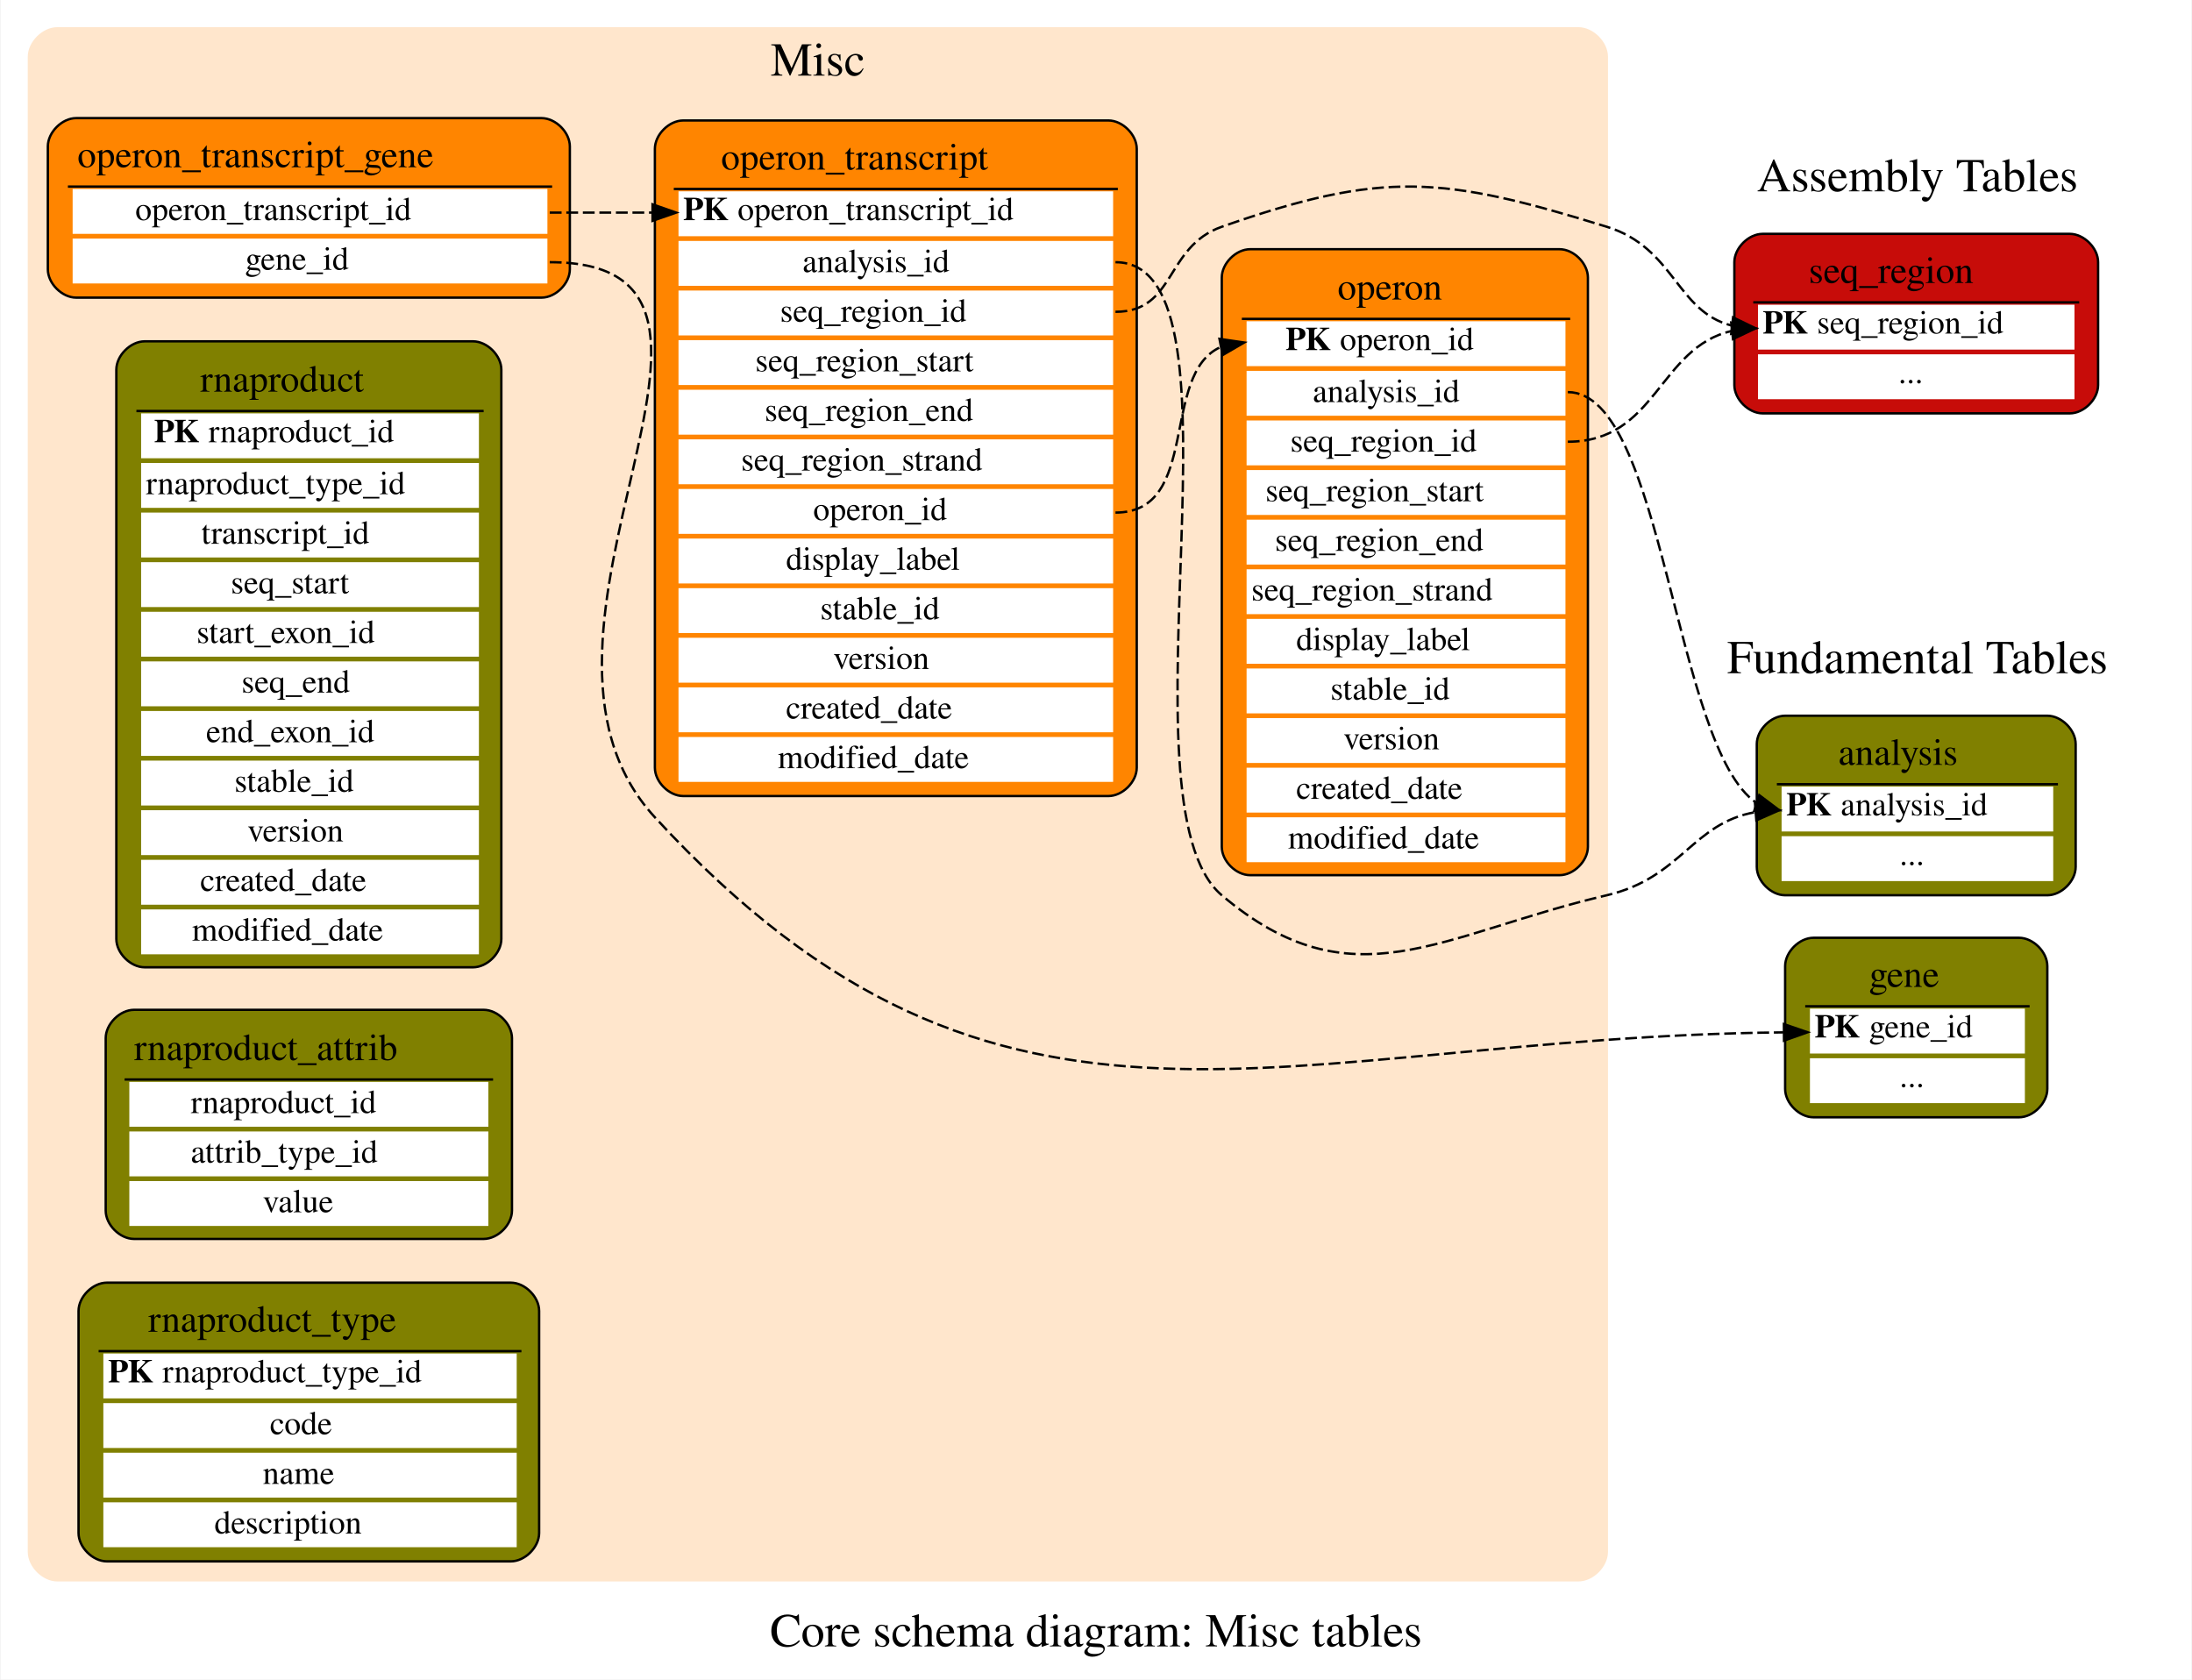
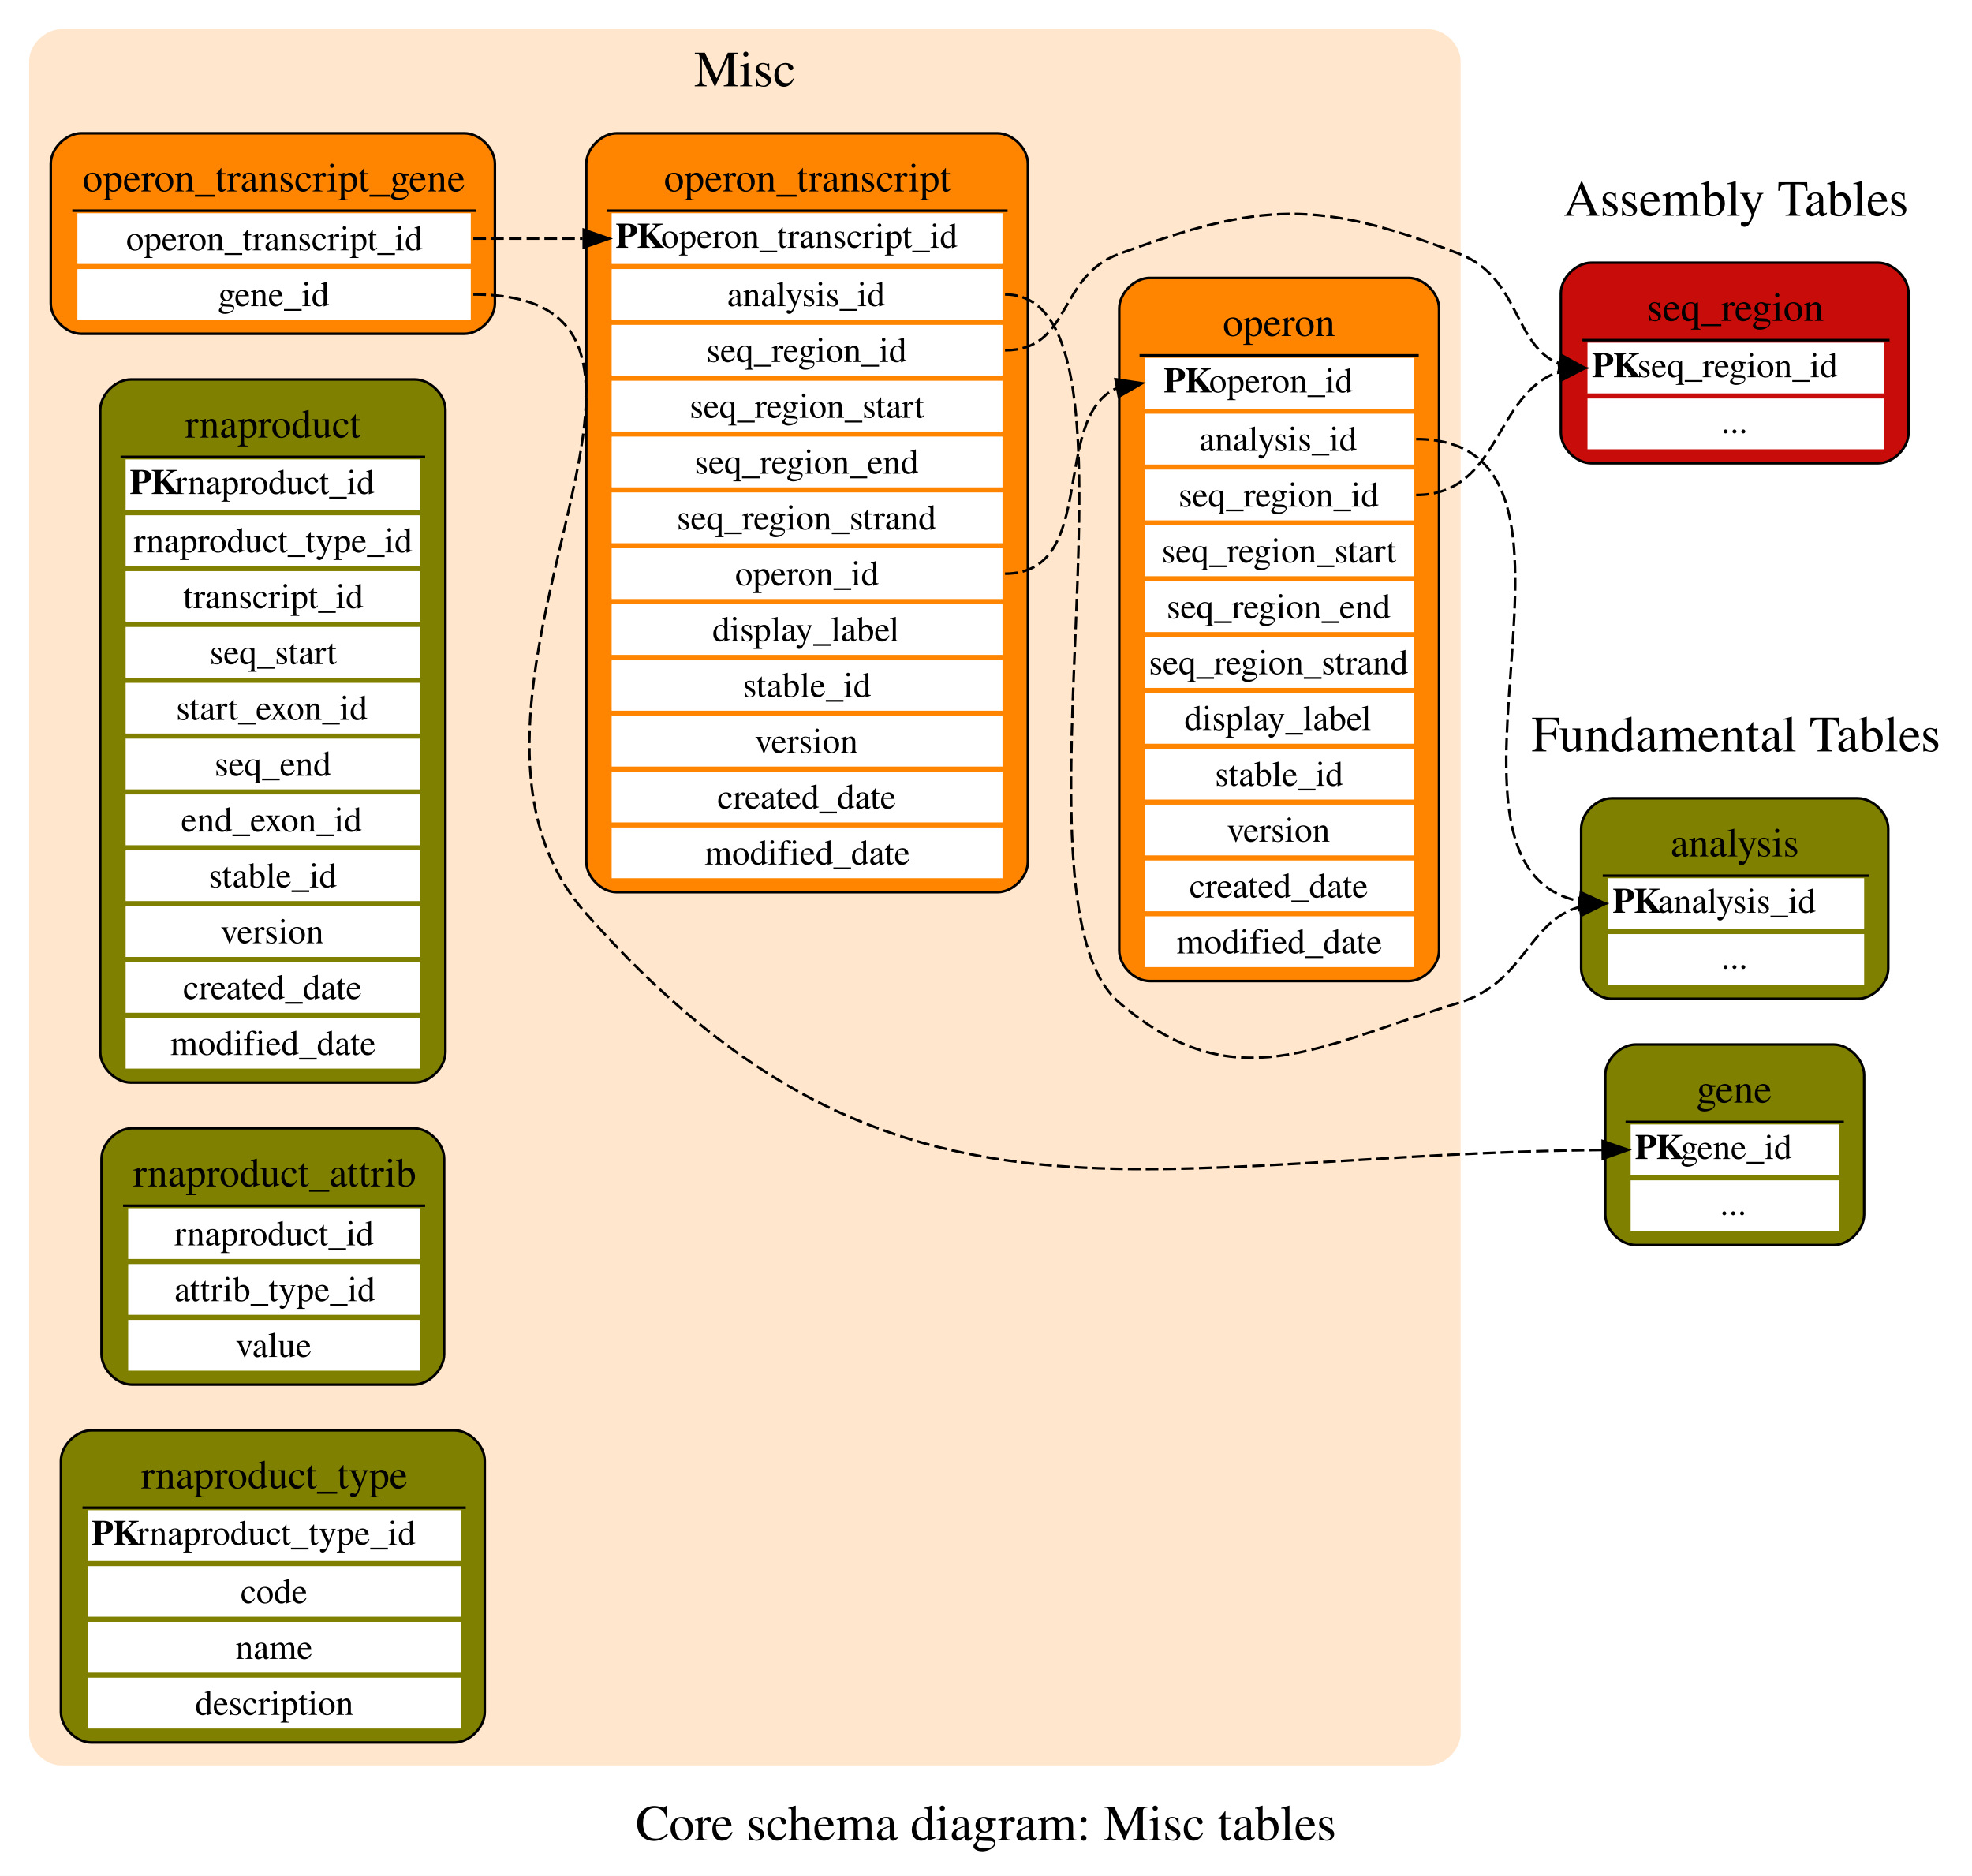
- <svg xmlns="http://www.w3.org/2000/svg" width="928pt" height="711pt" viewBox="0.00 0.00 927.50 711.00">
-   <g id="graph0" class="graph" transform="scale(1 1) rotate(0) translate(4 707)">
-     <polygon fill="white" stroke="transparent" points="-4,4 -4,-707 923.5,-707 923.5,4 -4,4" />
-     <text text-anchor="middle" x="459.75" y="-10" font-family="Times,serif" font-size="20.00">Core schema diagram: Misc tables</text>
+ <svg xmlns="http://www.w3.org/2000/svg" width="777pt" height="739pt" viewBox="0.00 0.00 777.00 739.00">
+   <g id="graph0" class="graph" transform="scale(1 1) rotate(0) translate(4 735)">
+     <polygon fill="white" stroke="transparent" points="-4,4 -4,-735 773,-735 773,4 -4,4" />
+     <text text-anchor="middle" x="384.5" y="-10" font-family="Times,serif" font-size="20.00">Core schema diagram: Misc tables</text>
    <g id="clust1" class="cluster">
-       <polygon fill="white" stroke="white" points="715,-524 715,-646 900,-646 900,-524 715,-524" />
-       <text text-anchor="middle" x="807.5" y="-626" font-family="Times,serif" font-size="20.00">Assembly Tables</text>
+       <polygon fill="white" stroke="white" points="603,-545 603,-672 757,-672 757,-545 603,-545" />
+       <text text-anchor="middle" x="680" y="-650" font-family="Times,serif" font-size="20.00">Assembly Tables</text>
    </g>
    <g id="clust3" class="cluster">
-       <path fill="#ffe6cc" stroke="#ffe6cc" d="M20,-38C20,-38 664,-38 664,-38 670,-38 676,-44 676,-50 676,-50 676,-683 676,-683 676,-689 670,-695 664,-695 664,-695 20,-695 20,-695 14,-695 8,-689 8,-683 8,-683 8,-50 8,-50 8,-44 14,-38 20,-38" />
-       <text text-anchor="middle" x="342" y="-675" font-family="Times,serif" font-size="20.00">Misc</text>
+       <path fill="#ffe6cc" stroke="#ffe6cc" d="M20,-40C20,-40 559,-40 559,-40 565,-40 571,-46 571,-52 571,-52 571,-711 571,-711 571,-717 565,-723 559,-723 559,-723 20,-723 20,-723 14,-723 8,-717 8,-711 8,-711 8,-52 8,-52 8,-46 14,-40 20,-40" />
+       <text text-anchor="middle" x="289.5" y="-701" font-family="Times,serif" font-size="20.00">Misc</text>
    </g>
    <g id="clust2" class="cluster">
-       <polygon fill="white" stroke="white" points="695.5,-226 695.5,-442 919.5,-442 919.5,-226 695.5,-226" />
-       <text text-anchor="middle" x="807.5" y="-422" font-family="Times,serif" font-size="20.00">Fundamental Tables</text>
+       <polygon fill="white" stroke="white" points="591,-237 591,-461 769,-461 769,-237 591,-237" />
+       <text text-anchor="middle" x="680" y="-439" font-family="Times,serif" font-size="20.00">Fundamental Tables</text>
    </g>
    <g id="node1" class="node">
-       <path fill="#ff8500" stroke="black" d="M656,-601.5C656,-601.5 525,-601.5 525,-601.5 519,-601.5 513,-595.5 513,-589.5 513,-589.5 513,-348.5 513,-348.5 513,-342.5 519,-336.5 525,-336.5 525,-336.5 656,-336.5 656,-336.5 662,-336.5 668,-342.5 668,-348.5 668,-348.5 668,-589.5 668,-589.5 668,-595.5 662,-601.5 656,-601.5" />
-       <text text-anchor="start" x="562" y="-580.2" font-family="Times,serif" font-size="16.00">operon</text>
-       <polygon fill="white" stroke="transparent" points="523.5,-552 523.5,-571 658.5,-571 658.5,-552 523.5,-552" />
-       <text text-anchor="start" x="540" y="-558.8" font-family="Times,serif" font-weight="bold" font-size="14.00">PK</text>
-       <text text-anchor="start" x="563" y="-558.8" font-family="Times,serif" font-size="14.00">  operon_id</text>
-       <polygon fill="white" stroke="transparent" points="523.5,-531 523.5,-550 658.5,-550 658.5,-531 523.5,-531" />
-       <text text-anchor="start" x="551.5" y="-536.8" font-family="Times,serif" font-size="14.00">analysis_id</text>
-       <polygon fill="white" stroke="transparent" points="523.5,-510 523.5,-529 658.5,-529 658.5,-510 523.5,-510" />
-       <text text-anchor="start" x="542" y="-515.8" font-family="Times,serif" font-size="14.00">seq_region_id</text>
-       <polygon fill="white" stroke="transparent" points="523.5,-489 523.5,-508 658.5,-508 658.5,-489 523.5,-489" />
-       <text text-anchor="start" x="531.5" y="-494.8" font-family="Times,serif" font-size="14.00">seq_region_start</text>
-       <polygon fill="white" stroke="transparent" points="523.5,-468 523.5,-487 658.5,-487 658.5,-468 523.5,-468" />
-       <text text-anchor="start" x="535.5" y="-473.8" font-family="Times,serif" font-size="14.00">seq_region_end</text>
-       <polygon fill="white" stroke="transparent" points="523.5,-447 523.5,-466 658.5,-466 658.5,-447 523.5,-447" />
-       <text text-anchor="start" x="525.5" y="-452.8" font-family="Times,serif" font-size="14.00">seq_region_strand</text>
-       <polygon fill="white" stroke="transparent" points="523.5,-426 523.5,-445 658.5,-445 658.5,-426 523.5,-426" />
-       <text text-anchor="start" x="544.5" y="-431.8" font-family="Times,serif" font-size="14.00">display_label</text>
-       <polygon fill="white" stroke="transparent" points="523.5,-405 523.5,-424 658.5,-424 658.5,-405 523.5,-405" />
-       <text text-anchor="start" x="559" y="-410.8" font-family="Times,serif" font-size="14.00">stable_id</text>
-       <polygon fill="white" stroke="transparent" points="523.5,-384 523.5,-403 658.5,-403 658.5,-384 523.5,-384" />
-       <text text-anchor="start" x="564.5" y="-389.8" font-family="Times,serif" font-size="14.00">version</text>
-       <polygon fill="white" stroke="transparent" points="523.5,-363 523.5,-382 658.5,-382 658.5,-363 523.5,-363" />
-       <text text-anchor="start" x="544.5" y="-368.8" font-family="Times,serif" font-size="14.00">created_date</text>
-       <polygon fill="white" stroke="transparent" points="523.5,-342 523.5,-361 658.5,-361 658.5,-342 523.5,-342" />
-       <text text-anchor="start" x="541" y="-347.8" font-family="Times,serif" font-size="14.00">modified_date</text>
-       <polygon fill="black" stroke="black" points="521.5,-572 521.5,-572 660.5,-572 660.5,-572 521.5,-572" />
+       <path fill="#ff8500" stroke="black" d="M551,-625.5C551,-625.5 449,-625.5 449,-625.5 443,-625.5 437,-619.5 437,-613.5 437,-613.5 437,-360.5 437,-360.5 437,-354.5 443,-348.5 449,-348.5 449,-348.5 551,-348.5 551,-348.5 557,-348.5 563,-354.5 563,-360.5 563,-360.5 563,-613.5 563,-613.5 563,-619.5 557,-625.5 551,-625.5" />
+       <text text-anchor="start" x="477.79" y="-602.6" font-family="Times,serif" font-size="16.00">operon</text>
+       <polygon fill="white" stroke="transparent" points="447,-574 447,-594 553,-594 553,-574 447,-574" />
+       <text text-anchor="start" x="454.51" y="-580.4" font-family="Times,serif" font-weight="bold" font-size="14.00">PK</text>
+       <text text-anchor="start" x="472.4" y="-580.4" font-family="Times,serif" font-size="14.00">  operon_id</text>
+       <polygon fill="white" stroke="transparent" points="447,-552 447,-572 553,-572 553,-552 447,-552" />
+       <text text-anchor="start" x="468.5" y="-557.4" font-family="Times,serif" font-size="14.00">analysis_id</text>
+       <polygon fill="white" stroke="transparent" points="447,-530 447,-550 553,-550 553,-530 447,-530" />
+       <text text-anchor="start" x="460.34" y="-535.4" font-family="Times,serif" font-size="14.00">seq_region_id</text>
+       <polygon fill="white" stroke="transparent" points="447,-508 447,-528 553,-528 553,-508 447,-508" />
+       <text text-anchor="start" x="453.74" y="-513.4" font-family="Times,serif" font-size="14.00">seq_region_start</text>
+       <polygon fill="white" stroke="transparent" points="447,-486 447,-506 553,-506 553,-486 447,-486" />
+       <text text-anchor="start" x="455.68" y="-491.4" font-family="Times,serif" font-size="14.00">seq_region_end</text>
+       <polygon fill="white" stroke="transparent" points="447,-464 447,-484 553,-484 553,-464 447,-464" />
+       <text text-anchor="start" x="448.68" y="-469.4" font-family="Times,serif" font-size="14.00">seq_region_strand</text>
+       <polygon fill="white" stroke="transparent" points="447,-442 447,-462 553,-462 553,-442 447,-442" />
+       <text text-anchor="start" x="462.67" y="-447.4" font-family="Times,serif" font-size="14.00">display_label</text>
+       <polygon fill="white" stroke="transparent" points="447,-420 447,-440 553,-440 553,-420 447,-420" />
+       <text text-anchor="start" x="474.73" y="-425.4" font-family="Times,serif" font-size="14.00">stable_id</text>
+       <polygon fill="white" stroke="transparent" points="447,-398 447,-418 553,-418 553,-398 447,-398" />
+       <text text-anchor="start" x="479.39" y="-403.4" font-family="Times,serif" font-size="14.00">version</text>
+       <polygon fill="white" stroke="transparent" points="447,-376 447,-396 553,-396 553,-376 447,-376" />
+       <text text-anchor="start" x="464.64" y="-381.4" font-family="Times,serif" font-size="14.00">created_date</text>
+       <polygon fill="white" stroke="transparent" points="447,-354 447,-374 553,-374 553,-354 447,-354" />
+       <text text-anchor="start" x="459.57" y="-359.4" font-family="Times,serif" font-size="14.00">modified_date</text>
+       <polygon fill="black" stroke="black" points="445,-595 445,-595 555,-595 555,-595 445,-595" />
    </g>
    <g id="node7" class="node">
-       <path fill="#808000" stroke="black" d="M862.5,-404C862.5,-404 751.5,-404 751.5,-404 745.5,-404 739.5,-398 739.5,-392 739.5,-392 739.5,-340 739.5,-340 739.5,-334 745.5,-328 751.5,-328 751.5,-328 862.5,-328 862.5,-328 868.5,-328 874.5,-334 874.5,-340 874.5,-340 874.5,-392 874.5,-392 874.5,-398 868.5,-404 862.5,-404" />
-       <text text-anchor="start" x="774" y="-383.2" font-family="Times,serif" font-size="16.00">analysis</text>
-       <polygon fill="white" stroke="transparent" points="750,-355 750,-374 865,-374 865,-355 750,-355" />
-       <text text-anchor="start" x="752" y="-361.8" font-family="Times,serif" font-weight="bold" font-size="14.00">PK</text>
-       <text text-anchor="start" x="775" y="-361.8" font-family="Times,serif" font-size="14.00">  analysis_id</text>
-       <polygon fill="white" stroke="transparent" points="750,-334 750,-353 865,-353 865,-334 750,-334" />
-       <text text-anchor="start" x="800.5" y="-340.8" font-family="Times,serif" font-style="italic" font-size="14.00">...</text>
-       <polygon fill="black" stroke="black" points="748,-375 748,-375 867,-375 867,-375 748,-375" />
+       <path fill="#808000" stroke="black" d="M728,-420.5C728,-420.5 631,-420.5 631,-420.5 625,-420.5 619,-414.5 619,-408.5 619,-408.5 619,-353.5 619,-353.5 619,-347.5 625,-341.5 631,-341.5 631,-341.5 728,-341.5 728,-341.5 734,-341.5 740,-347.5 740,-353.5 740,-353.5 740,-408.5 740,-408.5 740,-414.5 734,-420.5 728,-420.5" />
+       <text text-anchor="start" x="654.23" y="-397.6" font-family="Times,serif" font-size="16.00">analysis</text>
+       <polygon fill="white" stroke="transparent" points="629.5,-369 629.5,-389 730.5,-389 730.5,-369 629.5,-369" />
+       <text text-anchor="start" x="631.4" y="-375.4" font-family="Times,serif" font-weight="bold" font-size="14.00">PK</text>
+       <text text-anchor="start" x="649.29" y="-375.4" font-family="Times,serif" font-size="14.00">  analysis_id</text>
+       <polygon fill="white" stroke="transparent" points="629.5,-347 629.5,-367 730.5,-367 730.5,-347 629.5,-347" />
+       <text text-anchor="start" x="674.75" y="-353.4" font-family="Times,serif" font-style="italic" font-size="14.00">...</text>
+       <polygon fill="black" stroke="black" points="627.5,-390 627.5,-390 732.5,-390 732.5,-390 627.5,-390" />
    </g>
    <g id="edge1" class="edge">
-       <path fill="none" stroke="black" stroke-dasharray="5,2" d="M659.5,-541C700.13,-541 704.45,-390.58 739.41,-367.07" />
-       <polygon fill="black" stroke="black" points="740.54,-370.38 749,-364 738.41,-363.72 740.54,-370.38" />
+       <path fill="none" stroke="black" stroke-dasharray="5,2" d="M554,-562C638.04,-562 549.03,-394.39 618.2,-379.98" />
+       <polygon fill="black" stroke="black" points="618.88,-383.44 628.5,-379 618.21,-376.47 618.88,-383.44" />
    </g>
    <g id="node9" class="node">
-       <path fill="#c70c09" stroke="black" d="M872,-608C872,-608 742,-608 742,-608 736,-608 730,-602 730,-596 730,-596 730,-544 730,-544 730,-538 736,-532 742,-532 742,-532 872,-532 872,-532 878,-532 884,-538 884,-544 884,-544 884,-596 884,-596 884,-602 878,-608 872,-608" />
-       <text text-anchor="start" x="761.5" y="-587.2" font-family="Times,serif" font-size="16.00">seq_region</text>
-       <polygon fill="white" stroke="transparent" points="740,-559 740,-578 874,-578 874,-559 740,-559" />
-       <text text-anchor="start" x="742" y="-565.8" font-family="Times,serif" font-weight="bold" font-size="14.00">PK</text>
-       <text text-anchor="start" x="765" y="-565.8" font-family="Times,serif" font-size="14.00">  seq_region_id</text>
-       <polygon fill="white" stroke="transparent" points="740,-538 740,-557 874,-557 874,-538 740,-538" />
-       <text text-anchor="start" x="800" y="-544.8" font-family="Times,serif" font-style="italic" font-size="14.00">...</text>
-       <polygon fill="black" stroke="black" points="738,-579 738,-579 876,-579 876,-579 738,-579" />
+       <path fill="#c70c09" stroke="black" d="M736,-631.5C736,-631.5 623,-631.5 623,-631.5 617,-631.5 611,-625.5 611,-619.5 611,-619.5 611,-564.5 611,-564.5 611,-558.5 617,-552.5 623,-552.5 623,-552.5 736,-552.5 736,-552.5 742,-552.5 748,-558.5 748,-564.5 748,-564.5 748,-619.5 748,-619.5 748,-625.5 742,-631.5 736,-631.5" />
+       <text text-anchor="start" x="644.9" y="-608.6" font-family="Times,serif" font-size="16.00">seq_region</text>
+       <polygon fill="white" stroke="transparent" points="621.5,-580 621.5,-600 738.5,-600 738.5,-580 621.5,-580" />
+       <text text-anchor="start" x="623.24" y="-586.4" font-family="Times,serif" font-weight="bold" font-size="14.00">PK</text>
+       <text text-anchor="start" x="641.13" y="-586.4" font-family="Times,serif" font-size="14.00">  seq_region_id</text>
+       <polygon fill="white" stroke="transparent" points="621.5,-558 621.5,-578 738.5,-578 738.5,-558 621.5,-558" />
+       <text text-anchor="start" x="674.75" y="-564.4" font-family="Times,serif" font-style="italic" font-size="14.00">...</text>
+       <polygon fill="black" stroke="black" points="619.5,-601 619.5,-601 740.5,-601 740.5,-601 619.5,-601" />
    </g>
    <g id="edge2" class="edge">
-       <path fill="none" stroke="black" stroke-dasharray="5,2" d="M659.5,-520C697.07,-520 697.92,-559.76 728.88,-566.91" />
-       <polygon fill="black" stroke="black" points="728.68,-570.41 739,-568 729.43,-563.45 728.68,-570.41" />
+       <path fill="none" stroke="black" stroke-dasharray="5,2" d="M554,-540C587.22,-540 584.58,-580.36 610.52,-588.56" />
+       <polygon fill="black" stroke="black" points="610.1,-592.03 620.5,-590 611.1,-585.11 610.1,-592.03" />
    </g>
    <g id="node2" class="node">
-       <path fill="#ff8500" stroke="black" d="M465,-656C465,-656 285,-656 285,-656 279,-656 273,-650 273,-644 273,-644 273,-382 273,-382 273,-376 279,-370 285,-370 285,-370 465,-370 465,-370 471,-370 477,-376 477,-382 477,-382 477,-644 477,-644 477,-650 471,-656 465,-656" />
-       <text text-anchor="start" x="301" y="-635.2" font-family="Times,serif" font-size="16.00">operon_transcript</text>
-       <polygon fill="white" stroke="transparent" points="283,-607 283,-626 467,-626 467,-607 283,-607" />
-       <text text-anchor="start" x="285" y="-613.8" font-family="Times,serif" font-weight="bold" font-size="14.00">PK</text>
-       <text text-anchor="start" x="308" y="-613.8" font-family="Times,serif" font-size="14.00">  operon_transcript_id</text>
-       <polygon fill="white" stroke="transparent" points="283,-586 283,-605 467,-605 467,-586 283,-586" />
-       <text text-anchor="start" x="335.5" y="-591.8" font-family="Times,serif" font-size="14.00">analysis_id</text>
-       <polygon fill="white" stroke="transparent" points="283,-565 283,-584 467,-584 467,-565 283,-565" />
-       <text text-anchor="start" x="326" y="-570.8" font-family="Times,serif" font-size="14.00">seq_region_id</text>
-       <polygon fill="white" stroke="transparent" points="283,-544 283,-563 467,-563 467,-544 283,-544" />
-       <text text-anchor="start" x="315.5" y="-549.8" font-family="Times,serif" font-size="14.00">seq_region_start</text>
-       <polygon fill="white" stroke="transparent" points="283,-523 283,-542 467,-542 467,-523 283,-523" />
-       <text text-anchor="start" x="319.5" y="-528.8" font-family="Times,serif" font-size="14.00">seq_region_end</text>
-       <polygon fill="white" stroke="transparent" points="283,-502 283,-521 467,-521 467,-502 283,-502" />
-       <text text-anchor="start" x="309.5" y="-507.8" font-family="Times,serif" font-size="14.00">seq_region_strand</text>
-       <polygon fill="white" stroke="transparent" points="283,-481 283,-500 467,-500 467,-481 283,-481" />
-       <text text-anchor="start" x="340" y="-486.8" font-family="Times,serif" font-size="14.00">operon_id</text>
-       <polygon fill="white" stroke="transparent" points="283,-460 283,-479 467,-479 467,-460 283,-460" />
-       <text text-anchor="start" x="328.5" y="-465.8" font-family="Times,serif" font-size="14.00">display_label</text>
-       <polygon fill="white" stroke="transparent" points="283,-439 283,-458 467,-458 467,-439 283,-439" />
-       <text text-anchor="start" x="343" y="-444.8" font-family="Times,serif" font-size="14.00">stable_id</text>
-       <polygon fill="white" stroke="transparent" points="283,-418 283,-437 467,-437 467,-418 283,-418" />
-       <text text-anchor="start" x="348.5" y="-423.8" font-family="Times,serif" font-size="14.00">version</text>
-       <polygon fill="white" stroke="transparent" points="283,-397 283,-416 467,-416 467,-397 283,-397" />
-       <text text-anchor="start" x="328.5" y="-402.8" font-family="Times,serif" font-size="14.00">created_date</text>
-       <polygon fill="white" stroke="transparent" points="283,-376 283,-395 467,-395 467,-376 283,-376" />
-       <text text-anchor="start" x="325" y="-381.8" font-family="Times,serif" font-size="14.00">modified_date</text>
-       <polygon fill="black" stroke="black" points="281,-627 281,-627 469,-627 469,-627 281,-627" />
+       <path fill="#ff8500" stroke="black" d="M389,-682.5C389,-682.5 239,-682.5 239,-682.5 233,-682.5 227,-676.5 227,-670.5 227,-670.5 227,-395.5 227,-395.5 227,-389.5 233,-383.5 239,-383.5 239,-383.5 389,-383.5 389,-383.5 395,-383.5 401,-389.5 401,-395.5 401,-395.5 401,-670.5 401,-670.5 401,-676.5 395,-682.5 389,-682.5" />
+       <text text-anchor="start" x="257.58" y="-659.6" font-family="Times,serif" font-size="16.00">operon_transcript</text>
+       <polygon fill="white" stroke="transparent" points="237,-631 237,-651 391,-651 391,-631 237,-631" />
+       <text text-anchor="start" x="238.58" y="-637.4" font-family="Times,serif" font-weight="bold" font-size="14.00">PK</text>
+       <text text-anchor="start" x="256.47" y="-637.4" font-family="Times,serif" font-size="14.00">  operon_transcript_id</text>
+       <polygon fill="white" stroke="transparent" points="237,-609 237,-629 391,-629 391,-609 237,-609" />
+       <text text-anchor="start" x="282.5" y="-614.4" font-family="Times,serif" font-size="14.00">analysis_id</text>
+       <polygon fill="white" stroke="transparent" points="237,-587 237,-607 391,-607 391,-587 237,-587" />
+       <text text-anchor="start" x="274.34" y="-592.4" font-family="Times,serif" font-size="14.00">seq_region_id</text>
+       <polygon fill="white" stroke="transparent" points="237,-565 237,-585 391,-585 391,-565 237,-565" />
+       <text text-anchor="start" x="267.74" y="-570.4" font-family="Times,serif" font-size="14.00">seq_region_start</text>
+       <polygon fill="white" stroke="transparent" points="237,-543 237,-563 391,-563 391,-543 237,-543" />
+       <text text-anchor="start" x="269.68" y="-548.4" font-family="Times,serif" font-size="14.00">seq_region_end</text>
+       <polygon fill="white" stroke="transparent" points="237,-521 237,-541 391,-541 391,-521 237,-521" />
+       <text text-anchor="start" x="262.68" y="-526.4" font-family="Times,serif" font-size="14.00">seq_region_strand</text>
+       <polygon fill="white" stroke="transparent" points="237,-499 237,-519 391,-519 391,-499 237,-499" />
+       <text text-anchor="start" x="285.62" y="-504.4" font-family="Times,serif" font-size="14.00">operon_id</text>
+       <polygon fill="white" stroke="transparent" points="237,-477 237,-497 391,-497 391,-477 237,-477" />
+       <text text-anchor="start" x="276.67" y="-482.4" font-family="Times,serif" font-size="14.00">display_label</text>
+       <polygon fill="white" stroke="transparent" points="237,-455 237,-475 391,-475 391,-455 237,-455" />
+       <text text-anchor="start" x="288.73" y="-460.4" font-family="Times,serif" font-size="14.00">stable_id</text>
+       <polygon fill="white" stroke="transparent" points="237,-433 237,-453 391,-453 391,-433 237,-433" />
+       <text text-anchor="start" x="293.39" y="-438.4" font-family="Times,serif" font-size="14.00">version</text>
+       <polygon fill="white" stroke="transparent" points="237,-411 237,-431 391,-431 391,-411 237,-411" />
+       <text text-anchor="start" x="278.64" y="-416.4" font-family="Times,serif" font-size="14.00">created_date</text>
+       <polygon fill="white" stroke="transparent" points="237,-389 237,-409 391,-409 391,-389 237,-389" />
+       <text text-anchor="start" x="273.57" y="-394.4" font-family="Times,serif" font-size="14.00">modified_date</text>
+       <polygon fill="black" stroke="black" points="235,-652 235,-652 393,-652 393,-652 235,-652" />
    </g>
    <g id="edge4" class="edge">
-       <path fill="none" stroke="black" stroke-dasharray="5,2" d="M468,-490C504.21,-490 486.77,-548.62 512.5,-560.07" />
-       <polygon fill="black" stroke="black" points="512.02,-563.54 522.5,-562 513.34,-556.67 512.02,-563.54" />
+       <path fill="none" stroke="black" stroke-dasharray="5,2" d="M392,-509C429.22,-509 409.6,-570.6 436.16,-582.15" />
+       <polygon fill="black" stroke="black" points="435.52,-585.59 446,-584 436.82,-578.71 435.52,-585.59" />
    </g>
    <g id="edge3" class="edge">
-       <path fill="none" stroke="black" stroke-dasharray="5,2" d="M468,-596C528.39,-596 466.9,-367.01 513,-328 568.3,-281.21 605.45,-311.55 676,-328 707.65,-335.38 712.15,-358.56 738.98,-363.19" />
-       <polygon fill="black" stroke="black" points="738.75,-366.68 749,-364 739.31,-359.71 738.75,-366.68" />
+       <path fill="none" stroke="black" stroke-dasharray="5,2" d="M392,-619C454.8,-619 389.19,-380.72 437,-340 482.34,-301.39 514.07,-322.51 571,-340 596.83,-347.93 597.84,-371.84 618.37,-377.7" />
+       <polygon fill="black" stroke="black" points="618.13,-381.19 628.5,-379 619.03,-374.25 618.13,-381.19" />
    </g>
    <g id="edge5" class="edge">
-       <path fill="none" stroke="black" stroke-dasharray="5,2" d="M468,-575C493.61,-575 488.83,-602.52 513,-611 581.36,-634.98 606.78,-632.37 676,-611 704.72,-602.13 705.39,-575.18 728.81,-569.19" />
-       <polygon fill="black" stroke="black" points="729.47,-572.63 739,-568 728.66,-565.68 729.47,-572.63" />
+       <path fill="none" stroke="black" stroke-dasharray="5,2" d="M392,-597C418.18,-597 412.42,-626.01 437,-635 492.93,-655.46 515.45,-656.48 571,-635 595.05,-625.7 592.25,-598.69 610.48,-591.68" />
+       <polygon fill="black" stroke="black" points="611.22,-595.1 620.5,-590 610.06,-588.2 611.22,-595.1" />
    </g>
    <g id="node3" class="node">
-       <path fill="#ff8500" stroke="black" d="M225,-657C225,-657 28,-657 28,-657 22,-657 16,-651 16,-645 16,-645 16,-593 16,-593 16,-587 22,-581 28,-581 28,-581 225,-581 225,-581 231,-581 237,-587 237,-593 237,-593 237,-645 237,-645 237,-651 231,-657 225,-657" />
-       <text text-anchor="start" x="28.5" y="-636.2" font-family="Times,serif" font-size="16.00">operon_transcript_gene</text>
-       <polygon fill="white" stroke="transparent" points="26.5,-608 26.5,-627 227.5,-627 227.5,-608 26.5,-608" />
-       <text text-anchor="start" x="53" y="-613.8" font-family="Times,serif" font-size="14.00">operon_transcript_id</text>
-       <polygon fill="white" stroke="transparent" points="26.5,-587 26.5,-606 227.5,-606 227.5,-587 26.5,-587" />
-       <text text-anchor="start" x="99.5" y="-592.8" font-family="Times,serif" font-size="14.00">gene_id</text>
-       <polygon fill="black" stroke="black" points="24.5,-628 24.5,-628 229.5,-628 229.5,-628 24.5,-628" />
+       <path fill="#ff8500" stroke="black" d="M179,-682.5C179,-682.5 28,-682.5 28,-682.5 22,-682.5 16,-676.5 16,-670.5 16,-670.5 16,-615.5 16,-615.5 16,-609.5 22,-603.5 28,-603.5 28,-603.5 179,-603.5 179,-603.5 185,-603.5 191,-609.5 191,-615.5 191,-615.5 191,-670.5 191,-670.5 191,-676.5 185,-682.5 179,-682.5" />
+       <text text-anchor="start" x="28.47" y="-659.6" font-family="Times,serif" font-size="16.00">operon_transcript_gene</text>
+       <polygon fill="white" stroke="transparent" points="26.5,-631 26.5,-651 181.5,-651 181.5,-631 26.5,-631" />
+       <text text-anchor="start" x="45.68" y="-636.4" font-family="Times,serif" font-size="14.00">operon_transcript_id</text>
+       <polygon fill="white" stroke="transparent" points="26.5,-609 26.5,-629 181.5,-629 181.5,-609 26.5,-609" />
+       <text text-anchor="start" x="81.84" y="-614.4" font-family="Times,serif" font-size="14.00">gene_id</text>
+       <polygon fill="black" stroke="black" points="24.5,-652 24.5,-652 183.5,-652 183.5,-652 24.5,-652" />
    </g>
    <g id="edge7" class="edge">
-       <path fill="none" stroke="black" stroke-dasharray="5,2" d="M228.5,-617C248.38,-617 255.79,-617 271.58,-617" />
-       <polygon fill="black" stroke="black" points="272,-620.5 282,-617 272,-613.5 272,-620.5" />
+       <path fill="none" stroke="black" stroke-dasharray="5,2" d="M182.5,-641C202.38,-641 209.79,-641 225.58,-641" />
+       <polygon fill="black" stroke="black" points="226,-644.5 236,-641 226,-637.5 226,-644.5" />
    </g>
    <g id="node8" class="node">
-       <path fill="#808000" stroke="black" d="M850.5,-310C850.5,-310 763.5,-310 763.5,-310 757.5,-310 751.5,-304 751.5,-298 751.5,-298 751.5,-246 751.5,-246 751.5,-240 757.5,-234 763.5,-234 763.5,-234 850.5,-234 850.5,-234 856.5,-234 862.5,-240 862.5,-246 862.5,-246 862.5,-298 862.5,-298 862.5,-304 856.5,-310 850.5,-310" />
-       <text text-anchor="start" x="787" y="-289.2" font-family="Times,serif" font-size="16.00">gene</text>
-       <polygon fill="white" stroke="transparent" points="762,-261 762,-280 853,-280 853,-261 762,-261" />
-       <text text-anchor="start" x="764" y="-267.8" font-family="Times,serif" font-weight="bold" font-size="14.00">PK</text>
-       <text text-anchor="start" x="787" y="-267.8" font-family="Times,serif" font-size="14.00">  gene_id</text>
-       <polygon fill="white" stroke="transparent" points="762,-240 762,-259 853,-259 853,-240 762,-240" />
-       <text text-anchor="start" x="800.5" y="-246.8" font-family="Times,serif" font-style="italic" font-size="14.00">...</text>
-       <polygon fill="black" stroke="black" points="760,-281 760,-281 855,-281 855,-281 760,-281" />
+       <path fill="#808000" stroke="black" d="M718.5,-323.5C718.5,-323.5 640.5,-323.5 640.5,-323.5 634.5,-323.5 628.5,-317.5 628.5,-311.5 628.5,-311.5 628.5,-256.5 628.5,-256.5 628.5,-250.5 634.5,-244.5 640.5,-244.5 640.5,-244.5 718.5,-244.5 718.5,-244.5 724.5,-244.5 730.5,-250.5 730.5,-256.5 730.5,-256.5 730.5,-311.5 730.5,-311.5 730.5,-317.5 724.5,-323.5 718.5,-323.5" />
+       <text text-anchor="start" x="664.4" y="-300.6" font-family="Times,serif" font-size="16.00">gene</text>
+       <polygon fill="white" stroke="transparent" points="638.5,-272 638.5,-292 720.5,-292 720.5,-272 638.5,-272" />
+       <text text-anchor="start" x="640.23" y="-278.4" font-family="Times,serif" font-weight="bold" font-size="14.00">PK</text>
+       <text text-anchor="start" x="658.12" y="-278.4" font-family="Times,serif" font-size="14.00">  gene_id</text>
+       <polygon fill="white" stroke="transparent" points="638.5,-250 638.5,-270 720.5,-270 720.5,-250 638.5,-250" />
+       <text text-anchor="start" x="674.25" y="-256.4" font-family="Times,serif" font-style="italic" font-size="14.00">...</text>
+       <polygon fill="black" stroke="black" points="636.5,-293 636.5,-293 722.5,-293 722.5,-293 636.5,-293" />
    </g>
    <g id="edge6" class="edge">
-       <path fill="none" stroke="black" stroke-dasharray="5,2" d="M228.5,-596C334.8,-596 201.05,-439.25 273,-361 420,-201.13 536.68,-267.83 750.73,-269.95" />
-       <polygon fill="black" stroke="black" points="750.98,-273.45 761,-270 751.02,-266.45 750.98,-273.45" />
+       <path fill="none" stroke="black" stroke-dasharray="5,2" d="M182.5,-619C292.73,-619 153.89,-457.5 227,-375 348.83,-237.53 446.83,-280.36 627.45,-281.96" />
+       <polygon fill="black" stroke="black" points="627.48,-285.46 637.5,-282 627.52,-278.46 627.48,-285.46" />
    </g>
    <g id="node4" class="node">
-       <path fill="#808000" stroke="black" d="M196,-562.5C196,-562.5 57,-562.5 57,-562.5 51,-562.5 45,-556.5 45,-550.5 45,-550.5 45,-309.5 45,-309.5 45,-303.5 51,-297.5 57,-297.5 57,-297.5 196,-297.5 196,-297.5 202,-297.5 208,-303.5 208,-309.5 208,-309.5 208,-550.5 208,-550.5 208,-556.5 202,-562.5 196,-562.5" />
-       <text text-anchor="start" x="80.5" y="-541.2" font-family="Times,serif" font-size="16.00">rnaproduct</text>
-       <polygon fill="white" stroke="transparent" points="55.5,-513 55.5,-532 198.5,-532 198.5,-513 55.5,-513" />
-       <text text-anchor="start" x="61" y="-519.8" font-family="Times,serif" font-weight="bold" font-size="14.00">PK</text>
-       <text text-anchor="start" x="84" y="-519.8" font-family="Times,serif" font-size="14.00">  rnaproduct_id</text>
-       <polygon fill="white" stroke="transparent" points="55.5,-492 55.5,-511 198.5,-511 198.5,-492 55.5,-492" />
-       <text text-anchor="start" x="57.5" y="-497.8" font-family="Times,serif" font-size="14.00">rnaproduct_type_id</text>
-       <polygon fill="white" stroke="transparent" points="55.5,-471 55.5,-490 198.5,-490 198.5,-471 55.5,-471" />
-       <text text-anchor="start" x="81" y="-476.8" font-family="Times,serif" font-size="14.00">transcript_id</text>
-       <polygon fill="white" stroke="transparent" points="55.5,-450 55.5,-469 198.5,-469 198.5,-450 55.5,-450" />
-       <text text-anchor="start" x="93.5" y="-455.8" font-family="Times,serif" font-size="14.00">seq_start</text>
-       <polygon fill="white" stroke="transparent" points="55.5,-429 55.5,-448 198.5,-448 198.5,-429 55.5,-429" />
-       <text text-anchor="start" x="79" y="-434.8" font-family="Times,serif" font-size="14.00">start_exon_id</text>
-       <polygon fill="white" stroke="transparent" points="55.5,-408 55.5,-427 198.5,-427 198.5,-408 55.5,-408" />
-       <text text-anchor="start" x="98" y="-413.8" font-family="Times,serif" font-size="14.00">seq_end</text>
-       <polygon fill="white" stroke="transparent" points="55.5,-387 55.5,-406 198.5,-406 198.5,-387 55.5,-387" />
-       <text text-anchor="start" x="83" y="-392.8" font-family="Times,serif" font-size="14.00">end_exon_id</text>
-       <polygon fill="white" stroke="transparent" points="55.5,-366 55.5,-385 198.5,-385 198.5,-366 55.5,-366" />
-       <text text-anchor="start" x="95" y="-371.8" font-family="Times,serif" font-size="14.00">stable_id</text>
-       <polygon fill="white" stroke="transparent" points="55.5,-345 55.5,-364 198.5,-364 198.5,-345 55.5,-345" />
-       <text text-anchor="start" x="100.5" y="-350.8" font-family="Times,serif" font-size="14.00">version</text>
-       <polygon fill="white" stroke="transparent" points="55.5,-324 55.5,-343 198.5,-343 198.5,-324 55.5,-324" />
-       <text text-anchor="start" x="80.5" y="-329.8" font-family="Times,serif" font-size="14.00">created_date</text>
-       <polygon fill="white" stroke="transparent" points="55.5,-303 55.5,-322 198.5,-322 198.5,-303 55.5,-303" />
-       <text text-anchor="start" x="77" y="-308.8" font-family="Times,serif" font-size="14.00">modified_date</text>
-       <polygon fill="black" stroke="black" points="53.5,-533 53.5,-533 200.5,-533 200.5,-533 53.5,-533" />
+       <path fill="#808000" stroke="black" d="M159.5,-585.5C159.5,-585.5 47.5,-585.5 47.5,-585.5 41.5,-585.5 35.5,-579.5 35.5,-573.5 35.5,-573.5 35.5,-320.5 35.5,-320.5 35.5,-314.5 41.5,-308.5 47.5,-308.5 47.5,-308.5 159.5,-308.5 159.5,-308.5 165.5,-308.5 171.5,-314.5 171.5,-320.5 171.5,-320.5 171.5,-573.5 171.5,-573.5 171.5,-579.5 165.5,-585.5 159.5,-585.5" />
+       <text text-anchor="start" x="68.85" y="-562.6" font-family="Times,serif" font-size="16.00">rnaproduct</text>
+       <polygon fill="white" stroke="transparent" points="45.5,-534 45.5,-554 161.5,-554 161.5,-534 45.5,-534" />
+       <text text-anchor="start" x="47.13" y="-540.4" font-family="Times,serif" font-weight="bold" font-size="14.00">PK</text>
+       <text text-anchor="start" x="65.02" y="-540.4" font-family="Times,serif" font-size="14.00">  rnaproduct_id</text>
+       <polygon fill="white" stroke="transparent" points="45.5,-512 45.5,-532 161.5,-532 161.5,-512 45.5,-512" />
+       <text text-anchor="start" x="48.68" y="-517.4" font-family="Times,serif" font-size="14.00">rnaproduct_type_id</text>
+       <polygon fill="white" stroke="transparent" points="45.5,-490 45.5,-510 161.5,-510 161.5,-490 45.5,-490" />
+       <text text-anchor="start" x="68.12" y="-495.4" font-family="Times,serif" font-size="14.00">transcript_id</text>
+       <polygon fill="white" stroke="transparent" points="45.5,-468 45.5,-488 161.5,-488 161.5,-468 45.5,-468" />
+       <text text-anchor="start" x="78.62" y="-473.4" font-family="Times,serif" font-size="14.00">seq_start</text>
+       <polygon fill="white" stroke="transparent" points="45.5,-446 45.5,-466 161.5,-466 161.5,-446 45.5,-446" />
+       <text text-anchor="start" x="65.4" y="-451.4" font-family="Times,serif" font-size="14.00">start_exon_id</text>
+       <polygon fill="white" stroke="transparent" points="45.5,-424 45.5,-444 161.5,-444 161.5,-424 45.5,-424" />
+       <text text-anchor="start" x="80.56" y="-429.4" font-family="Times,serif" font-size="14.00">seq_end</text>
+       <polygon fill="white" stroke="transparent" points="45.5,-402 45.5,-422 161.5,-422 161.5,-402 45.5,-402" />
+       <text text-anchor="start" x="67.34" y="-407.4" font-family="Times,serif" font-size="14.00">end_exon_id</text>
+       <polygon fill="white" stroke="transparent" points="45.5,-380 45.5,-400 161.5,-400 161.5,-380 45.5,-380" />
+       <text text-anchor="start" x="78.23" y="-385.4" font-family="Times,serif" font-size="14.00">stable_id</text>
+       <polygon fill="white" stroke="transparent" points="45.5,-358 45.5,-378 161.5,-378 161.5,-358 45.5,-358" />
+       <text text-anchor="start" x="82.89" y="-363.4" font-family="Times,serif" font-size="14.00">version</text>
+       <polygon fill="white" stroke="transparent" points="45.5,-336 45.5,-356 161.5,-356 161.5,-336 45.5,-336" />
+       <text text-anchor="start" x="68.14" y="-341.4" font-family="Times,serif" font-size="14.00">created_date</text>
+       <polygon fill="white" stroke="transparent" points="45.5,-314 45.5,-334 161.5,-334 161.5,-314 45.5,-314" />
+       <text text-anchor="start" x="63.07" y="-319.4" font-family="Times,serif" font-size="14.00">modified_date</text>
+       <polygon fill="black" stroke="black" points="43.5,-555 43.5,-555 163.5,-555 163.5,-555 43.5,-555" />
    </g>
    <g id="node5" class="node">
-       <path fill="#808000" stroke="black" d="M200.5,-279.5C200.5,-279.5 52.5,-279.5 52.5,-279.5 46.5,-279.5 40.5,-273.5 40.5,-267.5 40.5,-267.5 40.5,-194.5 40.5,-194.5 40.5,-188.5 46.5,-182.5 52.5,-182.5 52.5,-182.5 200.5,-182.5 200.5,-182.5 206.5,-182.5 212.5,-188.5 212.5,-194.5 212.5,-194.5 212.5,-267.5 212.5,-267.5 212.5,-273.5 206.5,-279.5 200.5,-279.5" />
-       <text text-anchor="start" x="52.5" y="-258.2" font-family="Times,serif" font-size="16.00">rnaproduct_attrib</text>
-       <polygon fill="white" stroke="transparent" points="50.5,-230 50.5,-249 202.5,-249 202.5,-230 50.5,-230" />
-       <text text-anchor="start" x="76.5" y="-235.8" font-family="Times,serif" font-size="14.00">rnaproduct_id</text>
-       <polygon fill="white" stroke="transparent" points="50.5,-209 50.5,-228 202.5,-228 202.5,-209 50.5,-209" />
-       <text text-anchor="start" x="76.5" y="-214.8" font-family="Times,serif" font-size="14.00">attrib_type_id</text>
-       <polygon fill="white" stroke="transparent" points="50.5,-188 50.5,-207 202.5,-207 202.5,-188 50.5,-188" />
-       <text text-anchor="start" x="107" y="-193.8" font-family="Times,serif" font-size="14.00">value</text>
-       <polygon fill="black" stroke="black" points="48.5,-250 48.5,-250 204.5,-250 204.5,-250 48.5,-250" />
+       <path fill="#808000" stroke="black" d="M159,-290.5C159,-290.5 48,-290.5 48,-290.5 42,-290.5 36,-284.5 36,-278.5 36,-278.5 36,-201.5 36,-201.5 36,-195.5 42,-189.5 48,-189.5 48,-189.5 159,-189.5 159,-189.5 165,-189.5 171,-195.5 171,-201.5 171,-201.5 171,-278.5 171,-278.5 171,-284.5 165,-290.5 159,-290.5" />
+       <text text-anchor="start" x="48.46" y="-267.6" font-family="Times,serif" font-size="16.00">rnaproduct_attrib</text>
+       <polygon fill="white" stroke="transparent" points="46.5,-239 46.5,-259 161.5,-259 161.5,-239 46.5,-239" />
+       <text text-anchor="start" x="64.73" y="-244.4" font-family="Times,serif" font-size="14.00">rnaproduct_id</text>
+       <polygon fill="white" stroke="transparent" points="46.5,-217 46.5,-237 161.5,-237 161.5,-217 46.5,-217" />
+       <text text-anchor="start" x="64.73" y="-222.4" font-family="Times,serif" font-size="14.00">attrib_type_id</text>
+       <polygon fill="white" stroke="transparent" points="46.5,-195 46.5,-215 161.5,-215 161.5,-195 46.5,-195" />
+       <text text-anchor="start" x="88.84" y="-200.4" font-family="Times,serif" font-size="14.00">value</text>
+       <polygon fill="black" stroke="black" points="44.5,-260 44.5,-260 163.5,-260 163.5,-260 44.5,-260" />
    </g>
    <g id="node6" class="node">
-       <path fill="#808000" stroke="black" d="M212,-164C212,-164 41,-164 41,-164 35,-164 29,-158 29,-152 29,-152 29,-58 29,-58 29,-52 35,-46 41,-46 41,-46 212,-46 212,-46 218,-46 224,-52 224,-58 224,-58 224,-152 224,-152 224,-158 218,-164 212,-164" />
-       <text text-anchor="start" x="58.5" y="-143.2" font-family="Times,serif" font-size="16.00">rnaproduct_type</text>
-       <polygon fill="white" stroke="transparent" points="39.5,-115 39.5,-134 214.5,-134 214.5,-115 39.5,-115" />
-       <text text-anchor="start" x="41.5" y="-121.8" font-family="Times,serif" font-weight="bold" font-size="14.00">PK</text>
-       <text text-anchor="start" x="64.5" y="-121.8" font-family="Times,serif" font-size="14.00">  rnaproduct_type_id</text>
-       <polygon fill="white" stroke="transparent" points="39.5,-94 39.5,-113 214.5,-113 214.5,-94 39.5,-94" />
-       <text text-anchor="start" x="110" y="-99.8" font-family="Times,serif" font-size="14.00">code</text>
-       <polygon fill="white" stroke="transparent" points="39.5,-73 39.5,-92 214.5,-92 214.5,-73 39.5,-73" />
-       <text text-anchor="start" x="107" y="-78.8" font-family="Times,serif" font-size="14.00">name</text>
-       <polygon fill="white" stroke="transparent" points="39.5,-52 39.5,-71 214.5,-71 214.5,-52 39.5,-52" />
-       <text text-anchor="start" x="86.5" y="-57.8" font-family="Times,serif" font-size="14.00">description</text>
-       <polygon fill="black" stroke="black" points="37.5,-135 37.5,-135 216.5,-135 216.5,-135 37.5,-135" />
+       <path fill="#808000" stroke="black" d="M175,-171.5C175,-171.5 32,-171.5 32,-171.5 26,-171.5 20,-165.5 20,-159.5 20,-159.5 20,-60.5 20,-60.5 20,-54.5 26,-48.5 32,-48.5 32,-48.5 175,-48.5 175,-48.5 181,-48.5 187,-54.5 187,-60.5 187,-60.5 187,-159.5 187,-159.5 187,-165.5 181,-171.5 175,-171.5" />
+       <text text-anchor="start" x="51.57" y="-148.6" font-family="Times,serif" font-size="16.00">rnaproduct_type</text>
+       <polygon fill="white" stroke="transparent" points="30.5,-120 30.5,-140 177.5,-140 177.5,-120 30.5,-120" />
+       <text text-anchor="start" x="32.08" y="-126.4" font-family="Times,serif" font-weight="bold" font-size="14.00">PK</text>
+       <text text-anchor="start" x="49.97" y="-126.4" font-family="Times,serif" font-size="14.00">  rnaproduct_type_id</text>
+       <polygon fill="white" stroke="transparent" points="30.5,-98 30.5,-118 177.5,-118 177.5,-98 30.5,-98" />
+       <text text-anchor="start" x="90.79" y="-103.4" font-family="Times,serif" font-size="14.00">code</text>
+       <polygon fill="white" stroke="transparent" points="30.5,-76 30.5,-96 177.5,-96 177.5,-76 30.5,-76" />
+       <text text-anchor="start" x="88.84" y="-81.4" font-family="Times,serif" font-size="14.00">name</text>
+       <polygon fill="white" stroke="transparent" points="30.5,-54 30.5,-74 177.5,-74 177.5,-54 30.5,-54" />
+       <text text-anchor="start" x="72.9" y="-59.4" font-family="Times,serif" font-size="14.00">description</text>
+       <polygon fill="black" stroke="black" points="28.5,-141 28.5,-141 179.5,-141 179.5,-141 28.5,-141" />
    </g>
  </g>
</svg>
